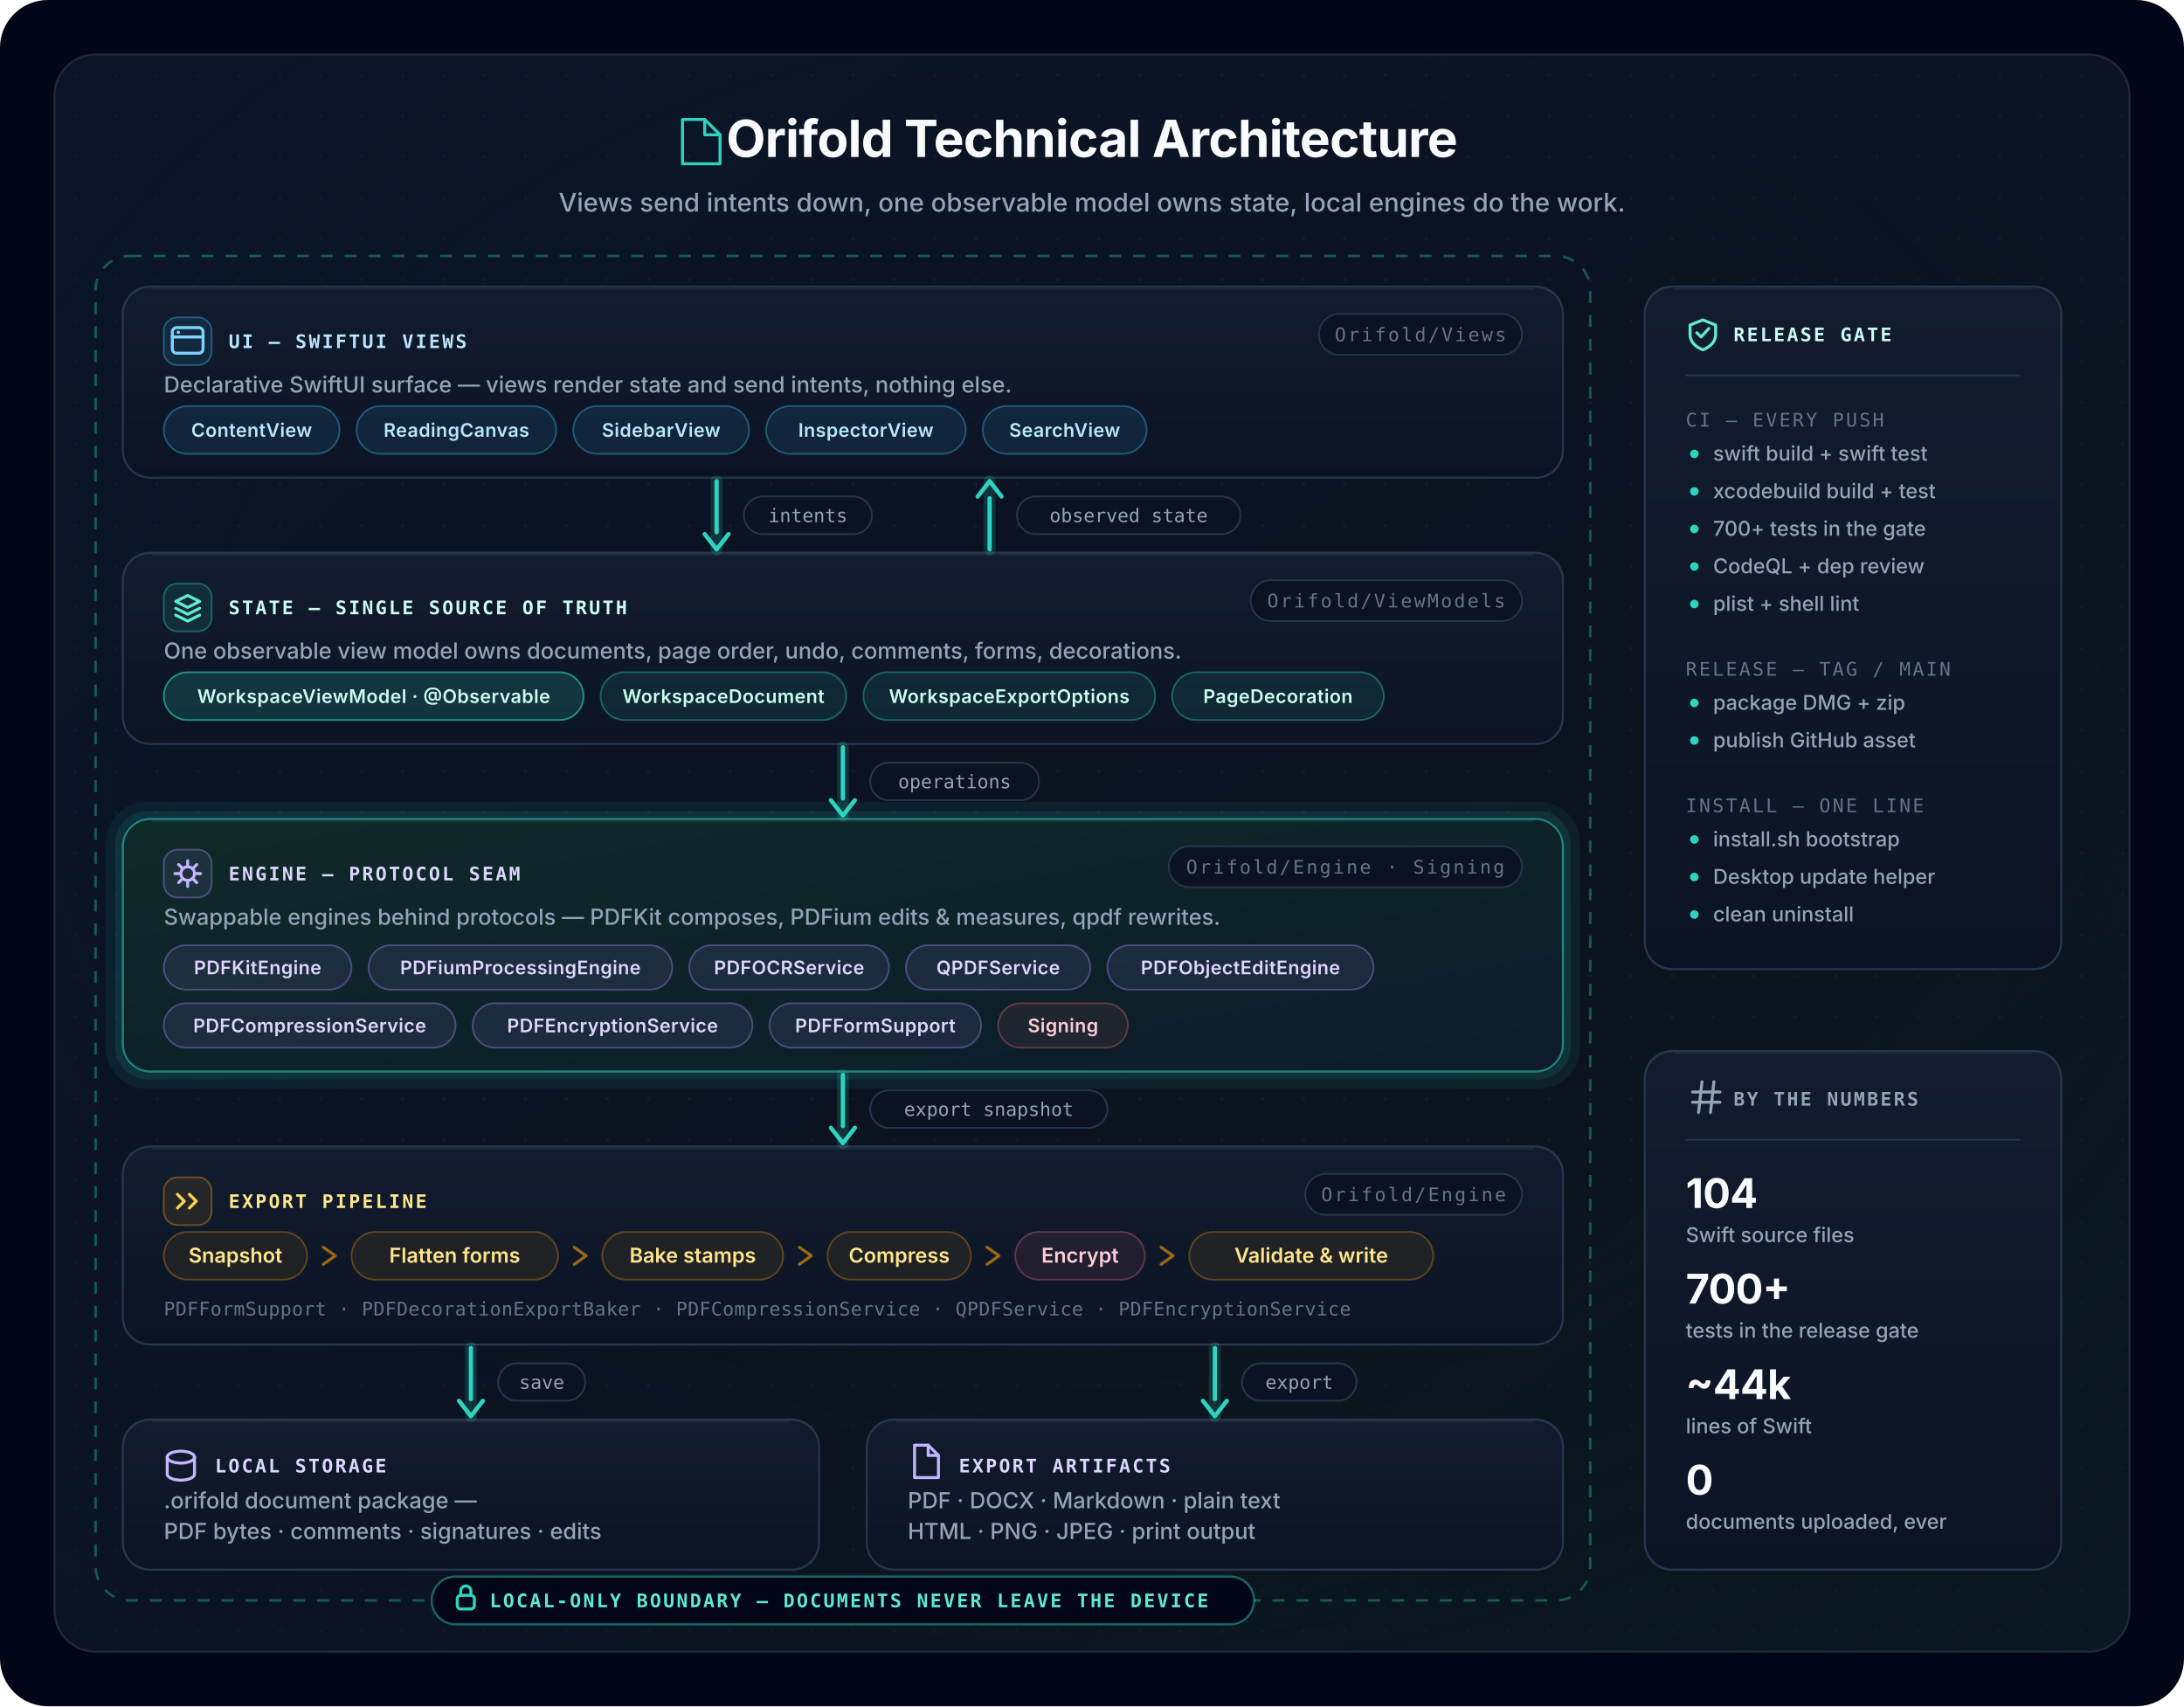
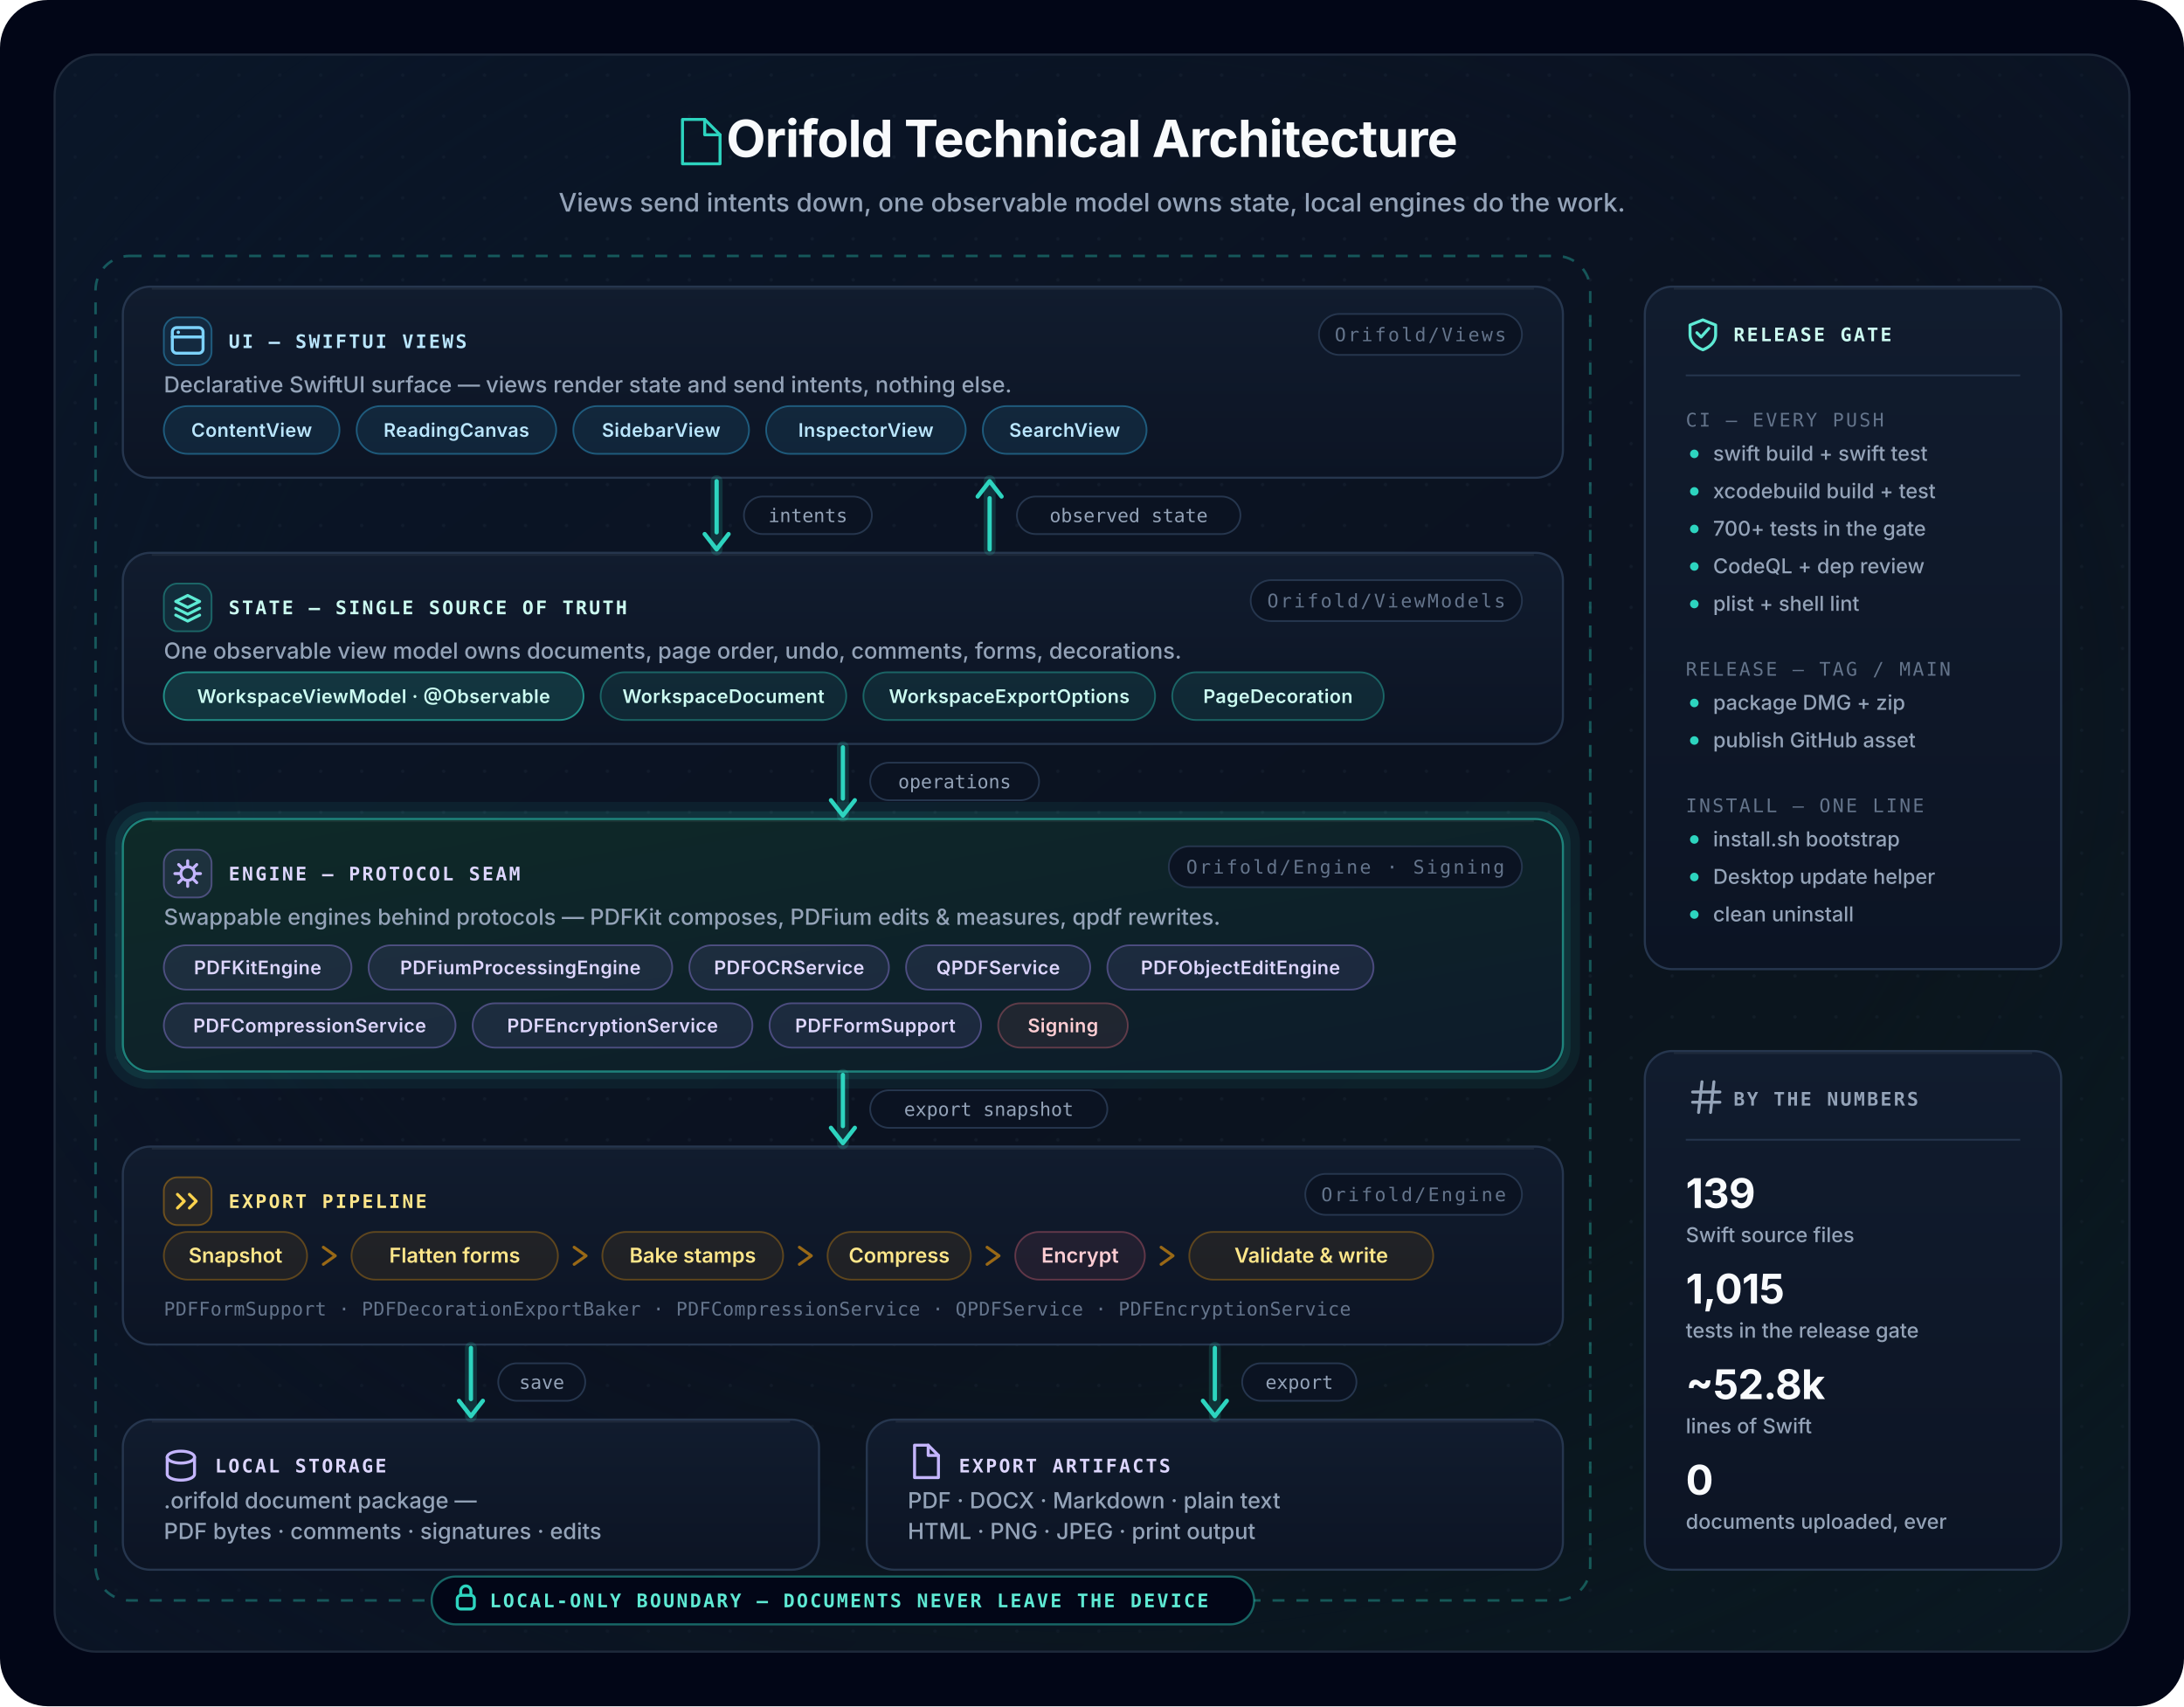
<svg xmlns="http://www.w3.org/2000/svg" width="1280" height="1000" viewBox="0 0 1280 1000" fill="none" role="img" aria-labelledby="title desc">
  <defs>
    <linearGradient id="gPanel" x1="0" y1="0" x2="1" y2="1">
      <stop offset="0" stop-color="#0A1628" />
      <stop offset="0.55" stop-color="#0B1220" />
      <stop offset="1" stop-color="#0A1A1A" />
    </linearGradient>
    <linearGradient id="gCard" x1="0" y1="0" x2="0" y2="1">
      <stop offset="0" stop-color="#111C2E" />
      <stop offset="1" stop-color="#0C1424" />
    </linearGradient>
    <linearGradient id="gHero" x1="0" y1="0" x2="1" y2="1">
      <stop offset="0" stop-color="#0E2A28" />
      <stop offset="1" stop-color="#0D1B2A" />
    </linearGradient>
    <radialGradient id="gFade" cx="0.5" cy="0.42" r="0.9">
      <stop offset="0.45" stop-color="#0A1628" stop-opacity="0" />
      <stop offset="1" stop-color="#0A1628" stop-opacity="0.75" />
    </radialGradient>
    <pattern id="dots" x="32" y="32" width="24" height="24" patternUnits="userSpaceOnUse">
      <circle cx="12" cy="12" r="1" fill="#334155" opacity="0.18" />
    </pattern>
    <style>
      .t     { font: 700 30px ui-sans-serif, system-ui, -apple-system, "Segoe UI", sans-serif; letter-spacing: -0.4px; fill: #F8FAFC; }
      .sub   { font: 450 15px ui-sans-serif, system-ui, -apple-system, "Segoe UI", sans-serif; fill: #94A3B8; }
      .body  { font: 450 13px ui-sans-serif, system-ui, -apple-system, "Segoe UI", sans-serif; fill: #94A3B8; }
      .eye   { font: 700 11px ui-monospace, "SF Mono", Menlo, Consolas, monospace; letter-spacing: 1.2px; }
      .code  { font: 500 11px ui-monospace, "SF Mono", Menlo, Consolas, monospace; letter-spacing: 0.2px; fill: #64748B; }
      .badge { font: 500 11px ui-monospace, "SF Mono", Menlo, Consolas, monospace; letter-spacing: 1.2px; fill: #64748B; }
      .chip  { font: 600 11px ui-sans-serif, system-ui, -apple-system, "Segoe UI", sans-serif; letter-spacing: 0.2px; }
      .pill  { font: 600 12px ui-sans-serif, system-ui, -apple-system, "Segoe UI", sans-serif; }
      .item  { font: 500 12px ui-sans-serif, system-ui, -apple-system, "Segoe UI", sans-serif; fill: #94A3B8; }
      .stat  { font: 700 24px ui-sans-serif, system-ui, -apple-system, "Segoe UI", sans-serif; letter-spacing: -0.3px; fill: #F8FAFC; }
      .lbl   { font: 500 11px ui-monospace, "SF Mono", Menlo, Consolas, monospace; fill: #94A3B8; }
      .ico   { stroke-width: 1.75; stroke-linecap: round; stroke-linejoin: round; fill: none; }
    </style>
  </defs>
  <rect width="1280" height="1000" rx="28" fill="#020617" />
  <rect x="32" y="32" width="1216" height="936" rx="24" fill="url(#gPanel)" />
  <rect x="32" y="32" width="1216" height="936" rx="24" fill="url(#dots)" />
  <rect x="32" y="32" width="1216" height="936" rx="24" fill="url(#gFade)" />
  <rect x="32" y="32" width="1216" height="936" rx="24" stroke="#1E293B" stroke-width="1.25" />
  <g class="ico" stroke="#2DD4BF">
    <path d="M400 70 h13 l9 9 v17 h-22 z" />
    <path d="M413 70 v9 h9" />
  </g>
  <text x="640" y="92" text-anchor="middle" class="t">Orifold Technical Architecture</text>
  <text x="640" y="124" text-anchor="middle" class="sub">Views send intents down, one observable model owns state, local engines do the work.</text>
  <rect x="56" y="150" width="876" height="788" rx="20" stroke="#2DD4BF" stroke-opacity="0.35" stroke-width="1.5" stroke-dasharray="7 7" />
  <g transform="translate(72 168)">
    <rect width="844" height="112" rx="16" fill="url(#gCard)" stroke="#26364E" stroke-width="1.25" />
    <path d="M17 1.25 H827" stroke="#F8FAFC" stroke-opacity="0.06" stroke-width="1" />
    <rect x="24" y="18" width="28" height="28" rx="8" fill="#38BDF8" fill-opacity="0.1" stroke="#38BDF8" stroke-opacity="0.38" />
    <g transform="translate(28 22)" class="ico" stroke="#7DD3FC">
      <rect x="1" y="2" width="18" height="15" rx="2.5" />
      <path d="M1 7.5 H19" />
      <circle cx="4.5" cy="4.75" r="1" fill="#7DD3FC" stroke="none" />
    </g>
    <text x="62" y="36" class="eye" fill="#BAE6FD">UI — SWIFTUI VIEWS</text>
    <rect x="701" y="16" width="119" height="24" rx="12" fill="#0B1322" stroke="#26364E" />
    <text x="760.5" y="32" text-anchor="middle" class="badge">Orifold/Views</text>
    <text x="24" y="62" class="body">Declarative SwiftUI surface — views render state and send intents, nothing else.</text>
    <g>
      <rect x="24" y="70" width="103" height="28" rx="14" fill="#38BDF8" fill-opacity="0.1" stroke="#38BDF8" stroke-opacity="0.38" />
      <text x="75.5" y="88" text-anchor="middle" class="chip" fill="#BAE6FD">ContentView</text>
      <rect x="137" y="70" width="117" height="28" rx="14" fill="#38BDF8" fill-opacity="0.1" stroke="#38BDF8" stroke-opacity="0.38" />
      <text x="195.5" y="88" text-anchor="middle" class="chip" fill="#BAE6FD">ReadingCanvas</text>
      <rect x="264" y="70" width="103" height="28" rx="14" fill="#38BDF8" fill-opacity="0.1" stroke="#38BDF8" stroke-opacity="0.38" />
      <text x="315.5" y="88" text-anchor="middle" class="chip" fill="#BAE6FD">SidebarView</text>
      <rect x="377" y="70" width="117" height="28" rx="14" fill="#38BDF8" fill-opacity="0.1" stroke="#38BDF8" stroke-opacity="0.38" />
      <text x="435.5" y="88" text-anchor="middle" class="chip" fill="#BAE6FD">InspectorView</text>
      <rect x="504" y="70" width="96" height="28" rx="14" fill="#38BDF8" fill-opacity="0.1" stroke="#38BDF8" stroke-opacity="0.38" />
      <text x="552" y="88" text-anchor="middle" class="chip" fill="#BAE6FD">SearchView</text>
    </g>
  </g>
  <g transform="translate(72 324)">
    <rect width="844" height="112" rx="16" fill="url(#gCard)" stroke="#26364E" stroke-width="1.25" />
    <path d="M17 1.25 H827" stroke="#F8FAFC" stroke-opacity="0.06" stroke-width="1" />
    <rect x="24" y="18" width="28" height="28" rx="8" fill="#2DD4BF" fill-opacity="0.1" stroke="#2DD4BF" stroke-opacity="0.38" />
    <g transform="translate(28 22)" class="ico" stroke="#5EEAD4">
      <path d="M3 6.5 l7 -3.5 7 3.5 -7 3.5 z" />
      <path d="M3 10.5 l7 3.5 7 -3.5" />
      <path d="M3 14.5 l7 3.5 7 -3.5" />
    </g>
    <text x="62" y="36" class="eye" fill="#CCFBF1">STATE — SINGLE SOURCE OF TRUTH</text>
    <rect x="661" y="16" width="159" height="24" rx="12" fill="#0B1322" stroke="#26364E" />
    <text x="740.5" y="32" text-anchor="middle" class="badge">Orifold/ViewModels</text>
    <text x="24" y="62" class="body">One observable view model owns documents, page order, undo, comments, forms, decorations.</text>
    <g>
      <rect x="24" y="70" width="246" height="28" rx="14" fill="#2DD4BF" fill-opacity="0.16" stroke="#2DD4BF" stroke-opacity="0.6" />
      <text x="147" y="88" text-anchor="middle" class="chip" fill="#CCFBF1">WorkspaceViewModel · @Observable</text>
      <rect x="280" y="70" width="144" height="28" rx="14" fill="#2DD4BF" fill-opacity="0.1" stroke="#2DD4BF" stroke-opacity="0.38" />
      <text x="352" y="88" text-anchor="middle" class="chip" fill="#CCFBF1">WorkspaceDocument</text>
      <rect x="434" y="70" width="171" height="28" rx="14" fill="#2DD4BF" fill-opacity="0.1" stroke="#2DD4BF" stroke-opacity="0.38" />
      <text x="519.5" y="88" text-anchor="middle" class="chip" fill="#CCFBF1">WorkspaceExportOptions</text>
      <rect x="615" y="70" width="124" height="28" rx="14" fill="#2DD4BF" fill-opacity="0.1" stroke="#2DD4BF" stroke-opacity="0.38" />
      <text x="677" y="88" text-anchor="middle" class="chip" fill="#CCFBF1">PageDecoration</text>
    </g>
  </g>
  <rect x="67" y="475" width="854" height="158" rx="19" stroke="#2DD4BF" stroke-opacity="0.07" stroke-width="10" />
  <rect x="69.5" y="477.5" width="849" height="153" rx="17" stroke="#2DD4BF" stroke-opacity="0.1" stroke-width="4" />
  <g transform="translate(72 480)">
    <rect width="844" height="148" rx="16" fill="url(#gHero)" stroke="#2DD4BF" stroke-opacity="0.55" stroke-width="1.25" />
    <path d="M17 1.25 H827" stroke="#F8FAFC" stroke-opacity="0.06" stroke-width="1" />
    <rect x="24" y="18" width="28" height="28" rx="8" fill="#A78BFA" fill-opacity="0.1" stroke="#A78BFA" stroke-opacity="0.38" />
    <g transform="translate(28 22)" class="ico" stroke="#C4B5FD">
      <circle cx="10" cy="10" r="4" />
      <path d="M10 2.5 v2.5 M10 15 v2.5 M2.5 10 h2.5 M15 10 h2.5 M4.7 4.7 l1.8 1.8 M13.5 13.5 l1.8 1.8 M15.3 4.7 l-1.8 1.8 M4.7 15.3 l1.8 -1.8" />
    </g>
    <text x="62" y="36" class="eye" fill="#DDD6FE">ENGINE — PROTOCOL SEAM</text>
    <rect x="613" y="16" width="207" height="24" rx="12" fill="#0B1322" stroke="#26364E" />
    <text x="716.5" y="32" text-anchor="middle" class="badge">Orifold/Engine · Signing</text>
    <text x="24" y="62" class="body">Swappable engines behind protocols — PDFKit composes, PDFium edits &amp; measures, qpdf rewrites.</text>
    <g>
      <rect x="24" y="74" width="110" height="26" rx="13" fill="#A78BFA" fill-opacity="0.1" stroke="#A78BFA" stroke-opacity="0.38" />
      <text x="79" y="91" text-anchor="middle" class="chip" fill="#DDD6FE">PDFKitEngine</text>
      <rect x="144" y="74" width="178" height="26" rx="13" fill="#A78BFA" fill-opacity="0.1" stroke="#A78BFA" stroke-opacity="0.38" />
      <text x="233" y="91" text-anchor="middle" class="chip" fill="#DDD6FE">PDFiumProcessingEngine</text>
      <rect x="332" y="74" width="117" height="26" rx="13" fill="#A78BFA" fill-opacity="0.1" stroke="#A78BFA" stroke-opacity="0.38" />
      <text x="390.5" y="91" text-anchor="middle" class="chip" fill="#DDD6FE">PDFOCRService</text>
      <rect x="459" y="74" width="108" height="26" rx="13" fill="#A78BFA" fill-opacity="0.1" stroke="#A78BFA" stroke-opacity="0.38" />
      <text x="513" y="91" text-anchor="middle" class="chip" fill="#DDD6FE">QPDFService</text>
      <rect x="577" y="74" width="156" height="26" rx="13" fill="#A78BFA" fill-opacity="0.1" stroke="#A78BFA" stroke-opacity="0.38" />
      <text x="655" y="91" text-anchor="middle" class="chip" fill="#DDD6FE">PDFObjectEditEngine</text>
      <rect x="24" y="108" width="171" height="26" rx="13" fill="#A78BFA" fill-opacity="0.1" stroke="#A78BFA" stroke-opacity="0.38" />
      <text x="109.5" y="125" text-anchor="middle" class="chip" fill="#DDD6FE">PDFCompressionService</text>
      <rect x="205" y="108" width="164" height="26" rx="13" fill="#A78BFA" fill-opacity="0.1" stroke="#A78BFA" stroke-opacity="0.38" />
      <text x="287" y="125" text-anchor="middle" class="chip" fill="#DDD6FE">PDFEncryptionService</text>
      <rect x="379" y="108" width="124" height="26" rx="13" fill="#A78BFA" fill-opacity="0.1" stroke="#A78BFA" stroke-opacity="0.38" />
      <text x="441" y="125" text-anchor="middle" class="chip" fill="#DDD6FE">PDFFormSupport</text>
      <rect x="513" y="108" width="76" height="26" rx="13" fill="#FB7185" fill-opacity="0.08" stroke="#FB7185" stroke-opacity="0.32" />
      <text x="551" y="125" text-anchor="middle" class="chip" fill="#FECDD3">Signing</text>
    </g>
  </g>
  <g transform="translate(72 672)">
    <rect width="844" height="116" rx="16" fill="url(#gCard)" stroke="#26364E" stroke-width="1.25" />
    <path d="M17 1.25 H827" stroke="#F8FAFC" stroke-opacity="0.06" stroke-width="1" />
    <rect x="24" y="18" width="28" height="28" rx="8" fill="#F59E0B" fill-opacity="0.1" stroke="#F59E0B" stroke-opacity="0.38" />
    <g transform="translate(28 22)" class="ico" stroke="#FCD34D">
      <path d="M4 6 l4 4 -4 4" />
      <path d="M11 6 l4 4 -4 4" />
    </g>
    <text x="62" y="36" class="eye" fill="#FDE68A">EXPORT PIPELINE</text>
    <rect x="693" y="16" width="127" height="24" rx="12" fill="#0B1322" stroke="#26364E" />
    <text x="756.5" y="32" text-anchor="middle" class="badge">Orifold/Engine</text>
    <g>
      <rect x="24" y="50" width="84" height="28" rx="14" fill="#F59E0B" fill-opacity="0.08" stroke="#F59E0B" stroke-opacity="0.32" />
      <text x="66" y="68" text-anchor="middle" class="pill" fill="#FDE68A">Snapshot</text>
      <path d="M117.5 59 l7 5 -7 5" class="ico" stroke="#F59E0B" stroke-opacity="0.6" />
      <rect x="134" y="50" width="121" height="28" rx="14" fill="#F59E0B" fill-opacity="0.08" stroke="#F59E0B" stroke-opacity="0.32" />
      <text x="194.5" y="68" text-anchor="middle" class="pill" fill="#FDE68A">Flatten forms</text>
      <path d="M264.5 59 l7 5 -7 5" class="ico" stroke="#F59E0B" stroke-opacity="0.6" />
      <rect x="281" y="50" width="106" height="28" rx="14" fill="#F59E0B" fill-opacity="0.08" stroke="#F59E0B" stroke-opacity="0.32" />
      <text x="334" y="68" text-anchor="middle" class="pill" fill="#FDE68A">Bake stamps</text>
      <path d="M396.5 59 l7 5 -7 5" class="ico" stroke="#F59E0B" stroke-opacity="0.6" />
      <rect x="413" y="50" width="84" height="28" rx="14" fill="#F59E0B" fill-opacity="0.08" stroke="#F59E0B" stroke-opacity="0.32" />
      <text x="455" y="68" text-anchor="middle" class="pill" fill="#FDE68A">Compress</text>
      <path d="M506.5 59 l7 5 -7 5" class="ico" stroke="#F59E0B" stroke-opacity="0.6" />
      <rect x="523" y="50" width="76" height="28" rx="14" fill="#FB7185" fill-opacity="0.08" stroke="#FB7185" stroke-opacity="0.32" />
      <text x="561" y="68" text-anchor="middle" class="pill" fill="#FECDD3">Encrypt</text>
      <path d="M608.5 59 l7 5 -7 5" class="ico" stroke="#F59E0B" stroke-opacity="0.6" />
      <rect x="625" y="50" width="143" height="28" rx="14" fill="#F59E0B" fill-opacity="0.08" stroke="#F59E0B" stroke-opacity="0.32" />
      <text x="696.5" y="68" text-anchor="middle" class="pill" fill="#FDE68A">Validate &amp; write</text>
    </g>
    <text x="24" y="99" class="code">PDFFormSupport · PDFDecorationExportBaker · PDFCompressionService · QPDFService · PDFEncryptionService</text>
  </g>
  <g transform="translate(72 832)">
    <rect width="408" height="88" rx="16" fill="url(#gCard)" stroke="#26364E" stroke-width="1.25" />
    <path d="M17 1.25 H391" stroke="#F8FAFC" stroke-opacity="0.06" stroke-width="1" />
    <g class="ico" stroke="#C4B5FD">
      <ellipse cx="34" cy="22" rx="8" ry="3.5" />
      <path d="M26 22 v10 a8 3.5 0 0 0 16 0 v-10" />
    </g>
    <text x="54" y="31" class="eye" fill="#DDD6FE">LOCAL STORAGE</text>
    <text x="24" y="52" class="body">.orifold document package —</text>
    <text x="24" y="70" class="body">PDF bytes · comments · signatures · edits</text>
  </g>
  <g transform="translate(508 832)">
    <rect width="408" height="88" rx="16" fill="url(#gCard)" stroke="#26364E" stroke-width="1.25" />
    <path d="M17 1.25 H391" stroke="#F8FAFC" stroke-opacity="0.06" stroke-width="1" />
    <g class="ico" stroke="#C4B5FD">
      <path d="M28 15 h8 l6 6 v13 h-14 z" />
      <path d="M36 15 v6 h6" />
    </g>
    <text x="54" y="31" class="eye" fill="#DDD6FE">EXPORT ARTIFACTS</text>
    <text x="24" y="52" class="body">PDF · DOCX · Markdown · plain text</text>
    <text x="24" y="70" class="body">HTML · PNG · JPEG · print output</text>
  </g>
  <g>
    <rect x="253" y="924" width="482" height="28" rx="14" fill="#020617" stroke="#2DD4BF" stroke-opacity="0.45" stroke-width="1.25" />
    <g class="ico" stroke="#2DD4BF" stroke-width="1.5">
      <rect x="268" y="935" width="10" height="8" rx="2" />
      <path d="M270 935 v-2.5 a3 3 0 0 1 6 0 V935" />
    </g>
    <text x="287" y="942" class="eye" fill="#5EEAD4">LOCAL-ONLY BOUNDARY — DOCUMENTS NEVER LEAVE THE DEVICE</text>
  </g>
  <g transform="translate(964 168)">
    <rect width="244" height="400" rx="16" fill="url(#gCard)" stroke="#26364E" stroke-width="1.25" />
    <path d="M17 1.25 H227" stroke="#F8FAFC" stroke-opacity="0.06" stroke-width="1" />
    <g class="ico" stroke="#5EEAD4">
      <path d="M34 19.5 l7.5 3 v5.5 c0 4.5 -3.5 7.5 -7.5 9 c-4 -1.5 -7.5 -4.5 -7.5 -9 v-5.5 z" />
      <path d="M30.5 27 l2.5 2.5 4.5 -5" />
    </g>
    <text x="52" y="32" class="eye" fill="#CCFBF1">RELEASE GATE</text>
    <path d="M24 52 H220" stroke="#26364E" />
    <text x="24" y="82" class="badge">CI — EVERY PUSH</text>
    <circle cx="29" cy="98" r="2.5" fill="#2DD4BF" />
    <text x="40" y="102" class="item">swift build + swift test</text>
    <circle cx="29" cy="120" r="2.5" fill="#2DD4BF" />
    <text x="40" y="124" class="item">xcodebuild build + test</text>
    <circle cx="29" cy="142" r="2.5" fill="#2DD4BF" />
    <text x="40" y="146" class="item">700+ tests in the gate</text>
    <circle cx="29" cy="164" r="2.5" fill="#2DD4BF" />
    <text x="40" y="168" class="item">CodeQL + dep review</text>
    <circle cx="29" cy="186" r="2.5" fill="#2DD4BF" />
    <text x="40" y="190" class="item">plist + shell lint</text>
    <text x="24" y="228" class="badge">RELEASE — TAG / MAIN</text>
    <circle cx="29" cy="244" r="2.5" fill="#2DD4BF" />
    <text x="40" y="248" class="item">package DMG + zip</text>
    <circle cx="29" cy="266" r="2.5" fill="#2DD4BF" />
    <text x="40" y="270" class="item">publish GitHub asset</text>
    <text x="24" y="308" class="badge">INSTALL — ONE LINE</text>
    <circle cx="29" cy="324" r="2.5" fill="#2DD4BF" />
    <text x="40" y="328" class="item">install.sh bootstrap</text>
    <circle cx="29" cy="346" r="2.5" fill="#2DD4BF" />
    <text x="40" y="350" class="item">Desktop update helper</text>
    <circle cx="29" cy="368" r="2.5" fill="#2DD4BF" />
    <text x="40" y="372" class="item">clean uninstall</text>
  </g>
  <g transform="translate(964 616)">
    <rect width="244" height="304" rx="16" fill="url(#gCard)" stroke="#26364E" stroke-width="1.25" />
    <path d="M17 1.25 H227" stroke="#F8FAFC" stroke-opacity="0.06" stroke-width="1" />
    <g class="ico" stroke="#94A3B8">
      <path d="M28 24 h16 M28 30 h16" />
      <path d="M33.5 18 l-2 18 M40.5 18 l-2 18" />
    </g>
    <text x="52" y="32" class="eye" fill="#94A3B8">BY THE NUMBERS</text>
    <path d="M24 52 H220" stroke="#26364E" />
-     <text x="24" y="92" class="stat">104</text>
+     <text x="24" y="92" class="stat">139</text>
    <text x="24" y="112" class="item">Swift source files</text>
-     <text x="24" y="148" class="stat">700+</text>
+     <text x="24" y="148" class="stat">1,015</text>
    <text x="24" y="168" class="item">tests in the release gate</text>
-     <text x="24" y="204" class="stat">~44k</text>
+     <text x="24" y="204" class="stat">~52.8k</text>
    <text x="24" y="224" class="item">lines of Swift</text>
    <text x="24" y="260" class="stat">0</text>
    <text x="24" y="280" class="item">documents uploaded, ever</text>
  </g>
  <g>
    <path d="M420 282 V322" stroke="#2DD4BF" stroke-opacity="0.16" stroke-width="7" stroke-linecap="round" />
    <path d="M420 282 V312" stroke="#2DD4BF" stroke-width="2.5" stroke-linecap="round" />
    <path d="M413 313 L420 322 L427 313" stroke="#2DD4BF" stroke-width="2.5" stroke-linecap="round" stroke-linejoin="round" fill="none" />
    <rect x="436" y="291" width="75" height="22" rx="11" fill="#0B1322" stroke="#26364E" />
    <text x="473.5" y="306" text-anchor="middle" class="lbl">intents</text>
    <path d="M580 322 V282" stroke="#2DD4BF" stroke-opacity="0.16" stroke-width="7" stroke-linecap="round" />
    <path d="M580 322 V292" stroke="#2DD4BF" stroke-width="2.5" stroke-linecap="round" />
    <path d="M573 291 L580 282 L587 291" stroke="#2DD4BF" stroke-width="2.5" stroke-linecap="round" stroke-linejoin="round" fill="none" />
    <rect x="596" y="291" width="131" height="22" rx="11" fill="#0B1322" stroke="#26364E" />
    <text x="661.5" y="306" text-anchor="middle" class="lbl">observed state</text>
    <path d="M494 438 V478" stroke="#2DD4BF" stroke-opacity="0.16" stroke-width="7" stroke-linecap="round" />
    <path d="M494 438 V468" stroke="#2DD4BF" stroke-width="2.5" stroke-linecap="round" />
    <path d="M487 469 L494 478 L501 469" stroke="#2DD4BF" stroke-width="2.5" stroke-linecap="round" stroke-linejoin="round" fill="none" />
    <rect x="510" y="447" width="99" height="22" rx="11" fill="#0B1322" stroke="#26364E" />
    <text x="559.5" y="462" text-anchor="middle" class="lbl">operations</text>
    <path d="M494 630 V670" stroke="#2DD4BF" stroke-opacity="0.16" stroke-width="7" stroke-linecap="round" />
    <path d="M494 630 V660" stroke="#2DD4BF" stroke-width="2.5" stroke-linecap="round" />
    <path d="M487 661 L494 670 L501 661" stroke="#2DD4BF" stroke-width="2.5" stroke-linecap="round" stroke-linejoin="round" fill="none" />
    <rect x="510" y="639" width="139" height="22" rx="11" fill="#0B1322" stroke="#26364E" />
    <text x="579.5" y="654" text-anchor="middle" class="lbl">export snapshot</text>
    <path d="M276 790 V830" stroke="#2DD4BF" stroke-opacity="0.16" stroke-width="7" stroke-linecap="round" />
    <path d="M276 790 V820" stroke="#2DD4BF" stroke-width="2.5" stroke-linecap="round" />
    <path d="M269 821 L276 830 L283 821" stroke="#2DD4BF" stroke-width="2.5" stroke-linecap="round" stroke-linejoin="round" fill="none" />
    <rect x="292" y="799" width="51" height="22" rx="11" fill="#0B1322" stroke="#26364E" />
    <text x="317.5" y="814" text-anchor="middle" class="lbl">save</text>
    <path d="M712 790 V830" stroke="#2DD4BF" stroke-opacity="0.16" stroke-width="7" stroke-linecap="round" />
    <path d="M712 790 V820" stroke="#2DD4BF" stroke-width="2.5" stroke-linecap="round" />
    <path d="M705 821 L712 830 L719 821" stroke="#2DD4BF" stroke-width="2.5" stroke-linecap="round" stroke-linejoin="round" fill="none" />
    <rect x="728" y="799" width="67" height="22" rx="11" fill="#0B1322" stroke="#26364E" />
    <text x="761.5" y="814" text-anchor="middle" class="lbl">export</text>
  </g>
</svg>
